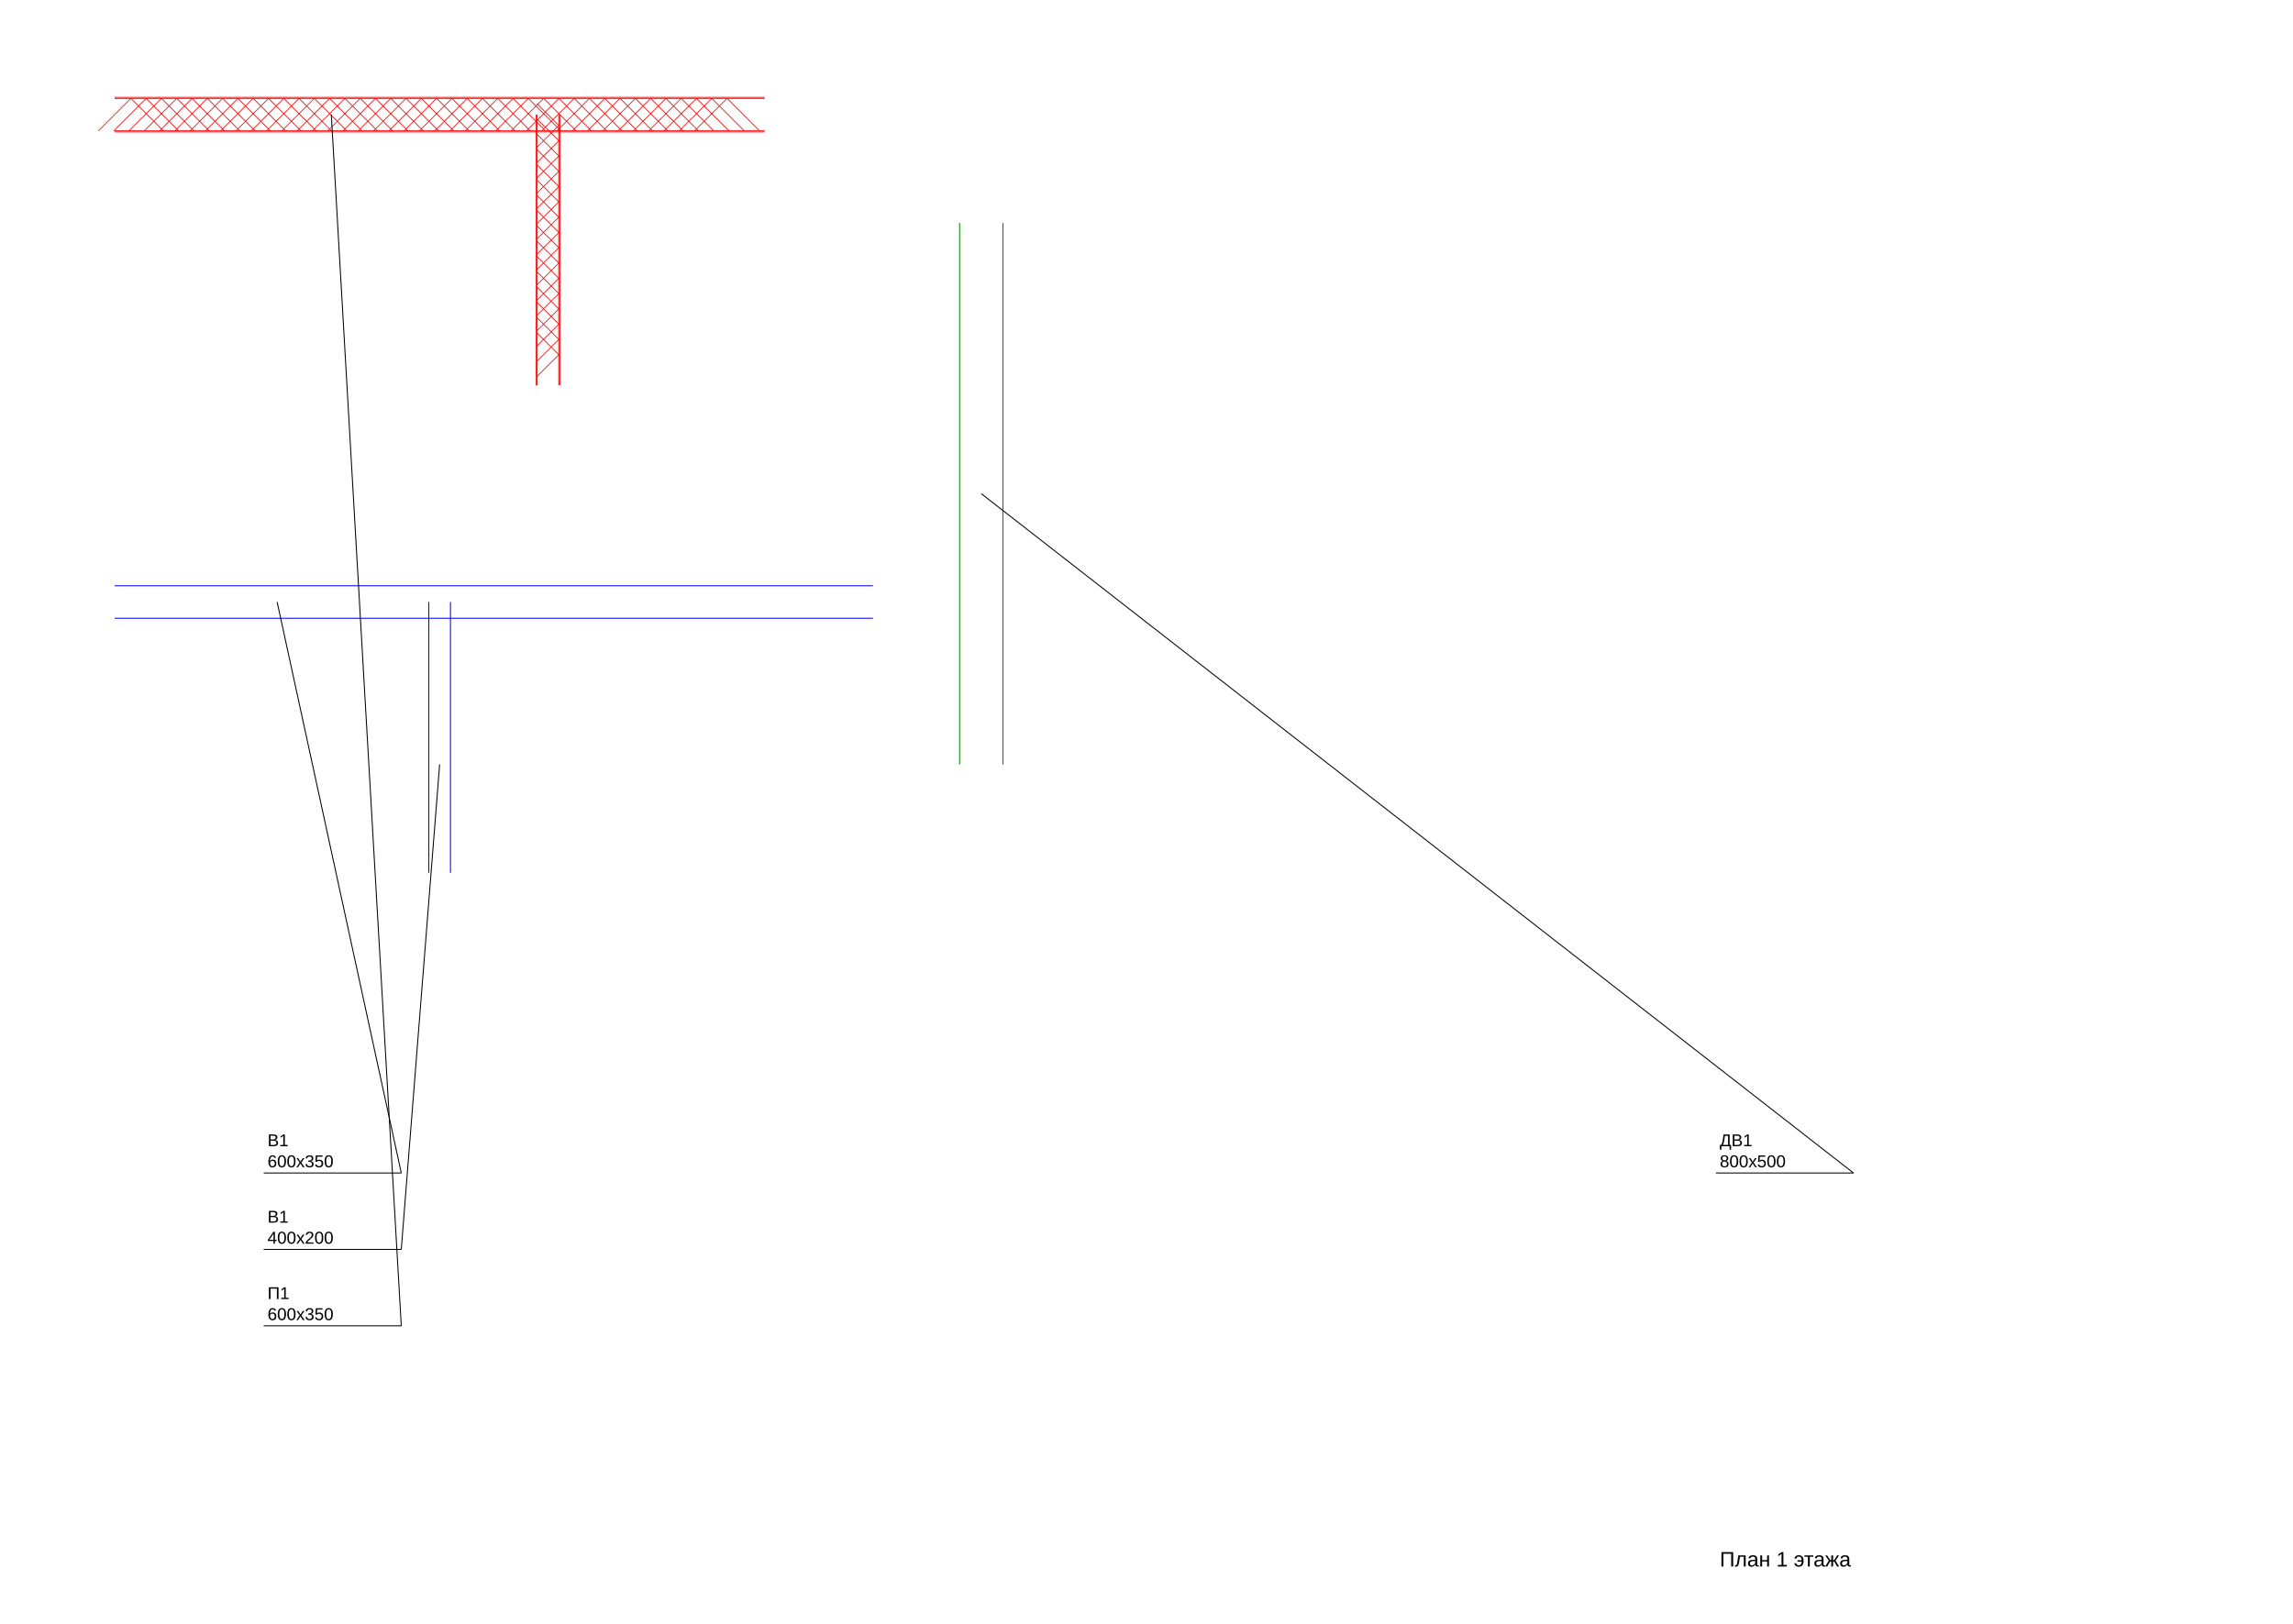
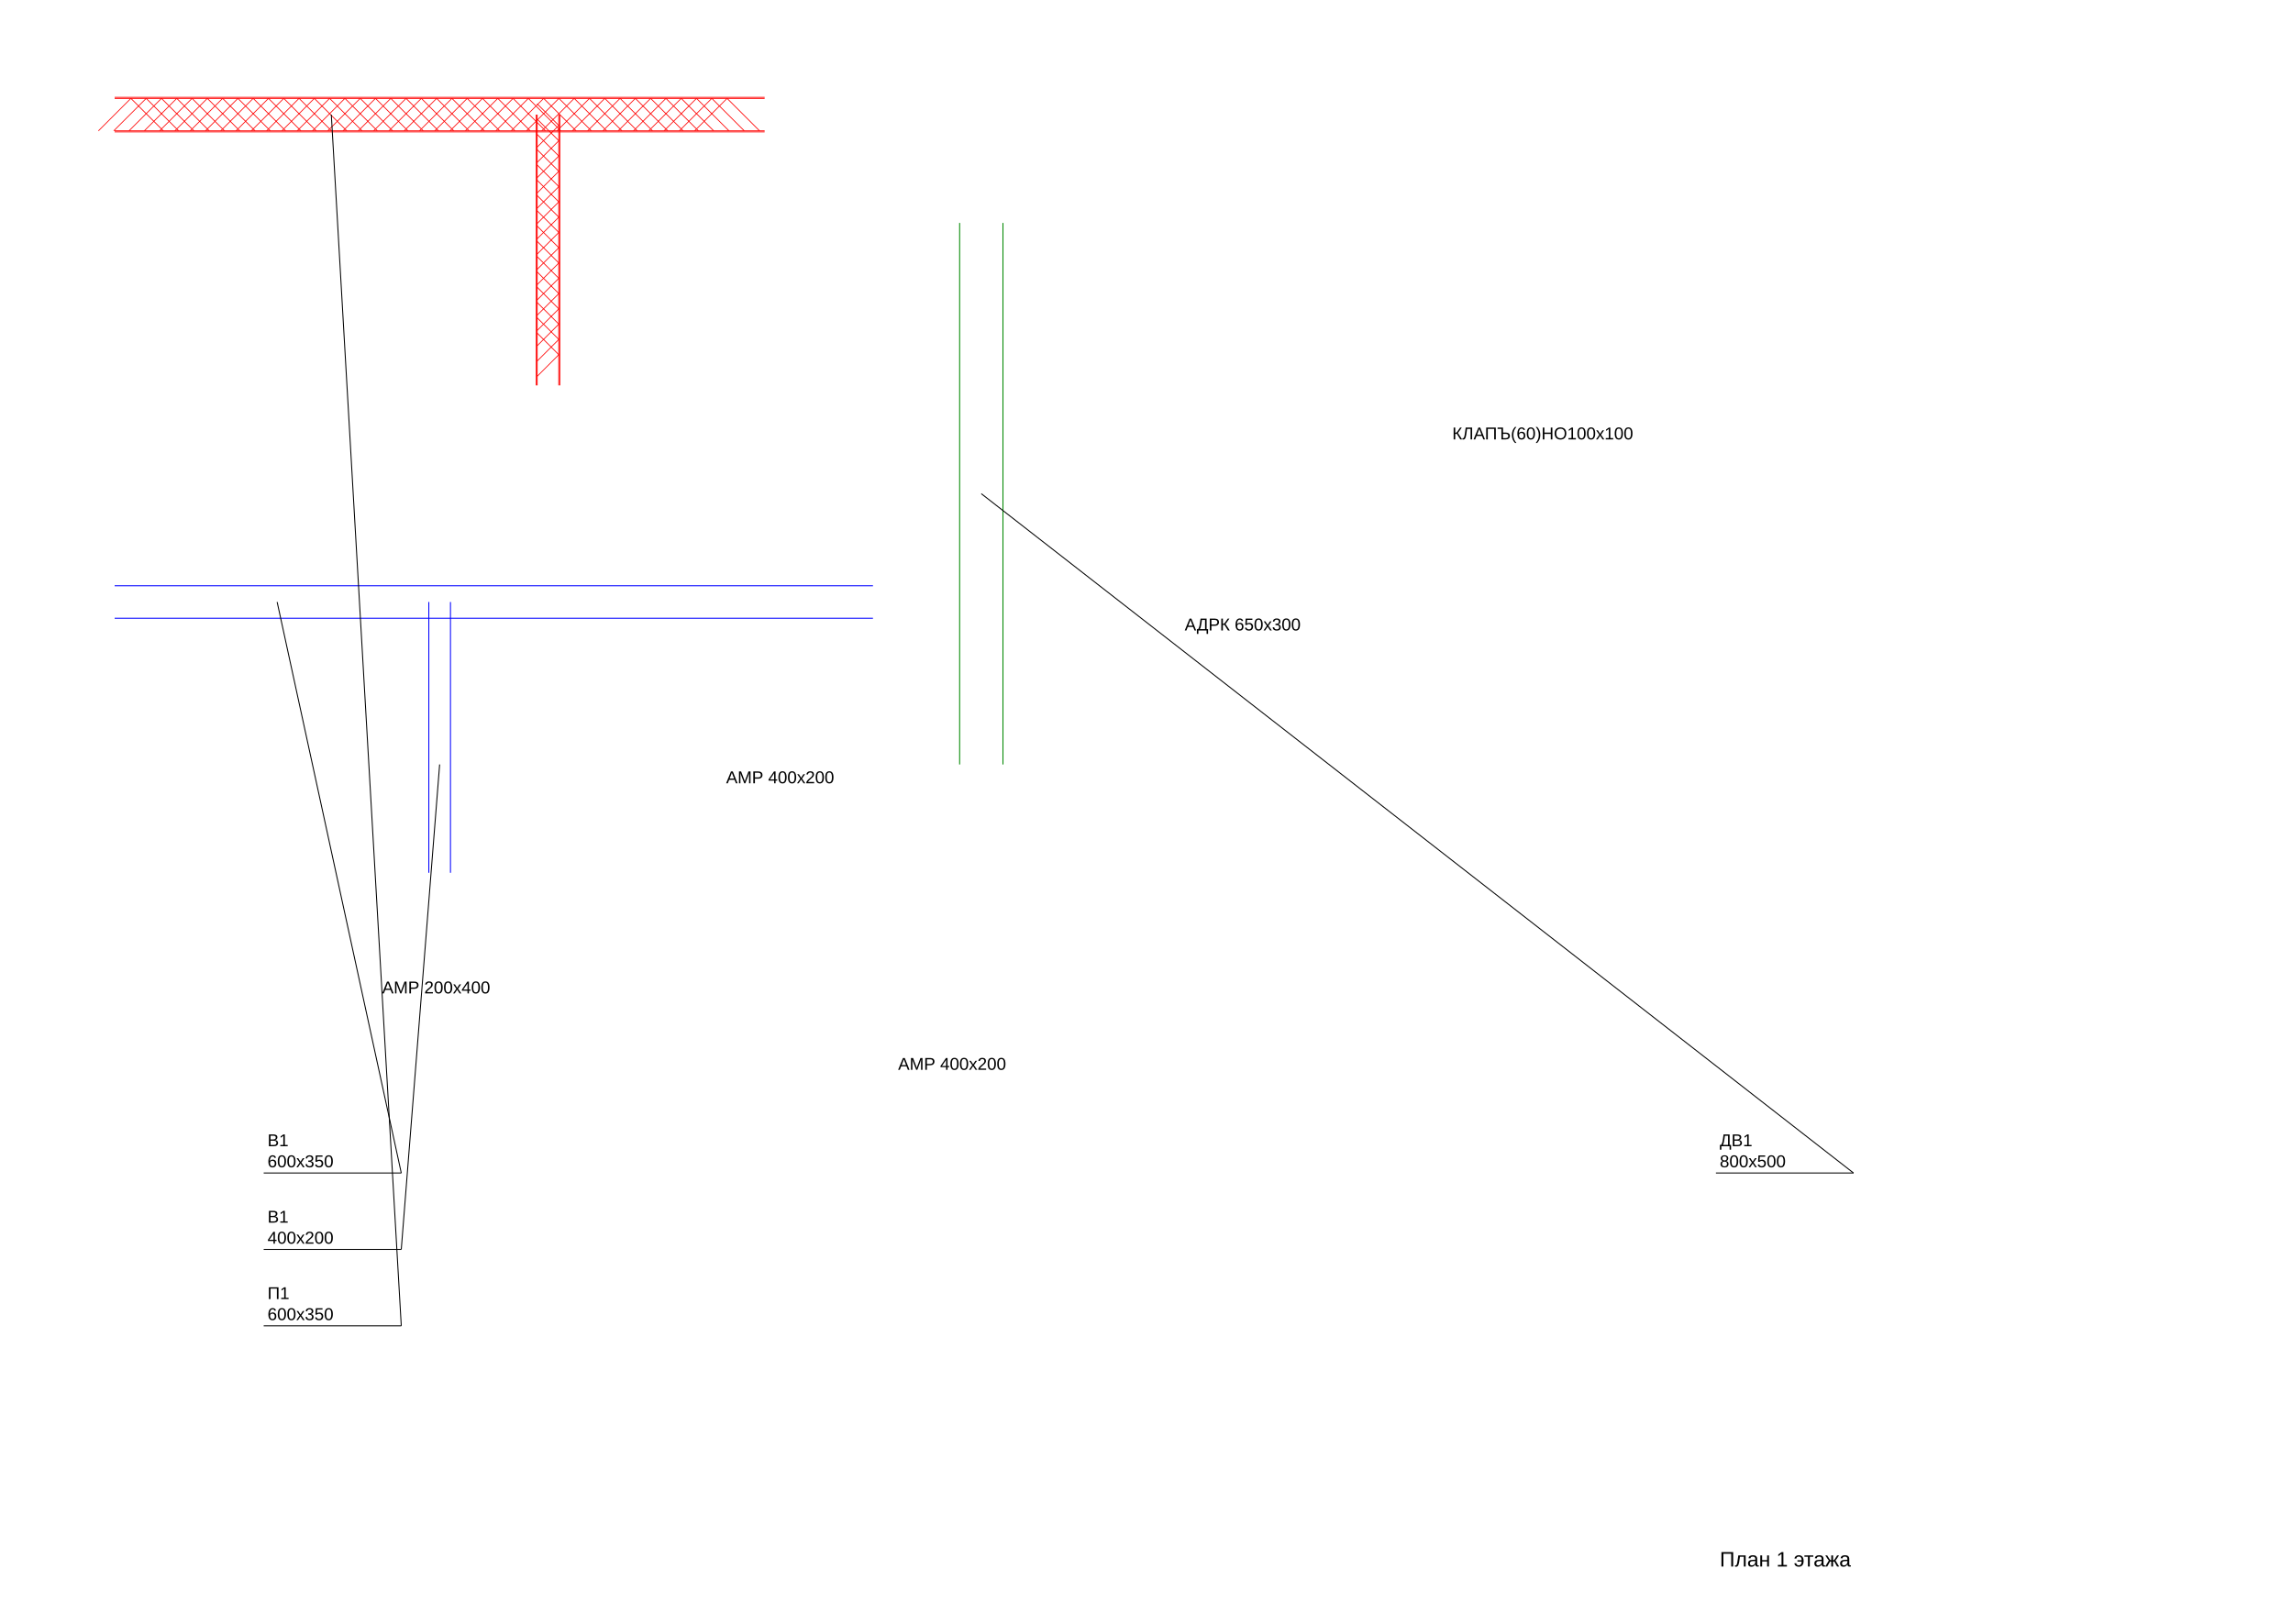
<svg xmlns="http://www.w3.org/2000/svg" version="1.1" width="1200" height="850" viewBox="0 0 1200 850">
  <path transform="matrix(1,0,0,-1,0,850)" stroke-width=".5" stroke-linecap="butt" stroke-miterlimit="10" stroke-linejoin="miter" fill="none" stroke="#ff0000" d="M60 781.496H400.157" />
  <path transform="matrix(1,0,0,-1,0,850)" stroke-width=".5" stroke-linecap="butt" stroke-miterlimit="10" stroke-linejoin="miter" fill="none" stroke="#ff0000" d="M60 798.504H400.157" />
  <path transform="matrix(1,0,0,-1,0,850)" stroke-width=".4" stroke-linecap="butt" stroke-miterlimit="10" stroke-linejoin="miter" fill="none" stroke="#ff0000" d="M60 780.929H400.157" />
  <path transform="matrix(1,0,0,-1,0,850)" stroke-width=".4" stroke-linecap="butt" stroke-miterlimit="10" stroke-linejoin="miter" fill="none" stroke="#ff0000" d="M60 799.071H400.157" />
  <path transform="matrix(1,0,0,-1,0,850)" stroke-width=".4" stroke-linecap="butt" stroke-miterlimit="10" stroke-linejoin="miter" fill="none" stroke="#ff0000" d="M68.504 798.504 85.512 781.496" />
  <path transform="matrix(1,0,0,-1,0,850)" stroke-width=".4" stroke-linecap="butt" stroke-miterlimit="10" stroke-linejoin="miter" fill="none" stroke="#ff0000" d="M68.504 798.504 51.496 781.496" />
  <path transform="matrix(1,0,0,-1,0,850)" stroke-width=".4" stroke-linecap="butt" stroke-miterlimit="10" stroke-linejoin="miter" fill="none" stroke="#ff0000" d="M76.504 798.504 93.512 781.496" />
  <path transform="matrix(1,0,0,-1,0,850)" stroke-width=".4" stroke-linecap="butt" stroke-miterlimit="10" stroke-linejoin="miter" fill="none" stroke="#ff0000" d="M76.504 798.504 59.496 781.496" />
  <path transform="matrix(1,0,0,-1,0,850)" stroke-width=".4" stroke-linecap="butt" stroke-miterlimit="10" stroke-linejoin="miter" fill="none" stroke="#ff0000" d="M84.504 798.504 101.512 781.496" />
  <path transform="matrix(1,0,0,-1,0,850)" stroke-width=".4" stroke-linecap="butt" stroke-miterlimit="10" stroke-linejoin="miter" fill="none" stroke="#ff0000" d="M84.504 798.504 67.496 781.496" />
  <path transform="matrix(1,0,0,-1,0,850)" stroke-width=".4" stroke-linecap="butt" stroke-miterlimit="10" stroke-linejoin="miter" fill="none" stroke="#ff0000" d="M92.504 798.504 109.512 781.496" />
  <path transform="matrix(1,0,0,-1,0,850)" stroke-width=".4" stroke-linecap="butt" stroke-miterlimit="10" stroke-linejoin="miter" fill="none" stroke="#ff0000" d="M92.504 798.504 75.496 781.496" />
  <path transform="matrix(1,0,0,-1,0,850)" stroke-width=".4" stroke-linecap="butt" stroke-miterlimit="10" stroke-linejoin="miter" fill="none" stroke="#ff0000" d="M100.504 798.504 117.512 781.496" />
  <path transform="matrix(1,0,0,-1,0,850)" stroke-width=".4" stroke-linecap="butt" stroke-miterlimit="10" stroke-linejoin="miter" fill="none" stroke="#ff0000" d="M100.504 798.504 83.496 781.496" />
  <path transform="matrix(1,0,0,-1,0,850)" stroke-width=".4" stroke-linecap="butt" stroke-miterlimit="10" stroke-linejoin="miter" fill="none" stroke="#ff0000" d="M108.504 798.504 125.512 781.496" />
  <path transform="matrix(1,0,0,-1,0,850)" stroke-width=".4" stroke-linecap="butt" stroke-miterlimit="10" stroke-linejoin="miter" fill="none" stroke="#ff0000" d="M108.504 798.504 91.496 781.496" />
  <path transform="matrix(1,0,0,-1,0,850)" stroke-width=".4" stroke-linecap="butt" stroke-miterlimit="10" stroke-linejoin="miter" fill="none" stroke="#ff0000" d="M116.504 798.504 133.512 781.496" />
  <path transform="matrix(1,0,0,-1,0,850)" stroke-width=".4" stroke-linecap="butt" stroke-miterlimit="10" stroke-linejoin="miter" fill="none" stroke="#ff0000" d="M116.504 798.504 99.496 781.496" />
  <path transform="matrix(1,0,0,-1,0,850)" stroke-width=".4" stroke-linecap="butt" stroke-miterlimit="10" stroke-linejoin="miter" fill="none" stroke="#ff0000" d="M124.504 798.504 141.512 781.496" />
  <path transform="matrix(1,0,0,-1,0,850)" stroke-width=".4" stroke-linecap="butt" stroke-miterlimit="10" stroke-linejoin="miter" fill="none" stroke="#ff0000" d="M124.504 798.504 107.496 781.496" />
  <path transform="matrix(1,0,0,-1,0,850)" stroke-width=".4" stroke-linecap="butt" stroke-miterlimit="10" stroke-linejoin="miter" fill="none" stroke="#ff0000" d="M132.504 798.504 149.512 781.496" />
  <path transform="matrix(1,0,0,-1,0,850)" stroke-width=".4" stroke-linecap="butt" stroke-miterlimit="10" stroke-linejoin="miter" fill="none" stroke="#ff0000" d="M132.504 798.504 115.496 781.496" />
  <path transform="matrix(1,0,0,-1,0,850)" stroke-width=".4" stroke-linecap="butt" stroke-miterlimit="10" stroke-linejoin="miter" fill="none" stroke="#ff0000" d="M140.504 798.504 157.512 781.496" />
  <path transform="matrix(1,0,0,-1,0,850)" stroke-width=".4" stroke-linecap="butt" stroke-miterlimit="10" stroke-linejoin="miter" fill="none" stroke="#ff0000" d="M140.504 798.504 123.496 781.496" />
  <path transform="matrix(1,0,0,-1,0,850)" stroke-width=".4" stroke-linecap="butt" stroke-miterlimit="10" stroke-linejoin="miter" fill="none" stroke="#ff0000" d="M148.504 798.504 165.512 781.496" />
  <path transform="matrix(1,0,0,-1,0,850)" stroke-width=".4" stroke-linecap="butt" stroke-miterlimit="10" stroke-linejoin="miter" fill="none" stroke="#ff0000" d="M148.504 798.504 131.496 781.496" />
  <path transform="matrix(1,0,0,-1,0,850)" stroke-width=".4" stroke-linecap="butt" stroke-miterlimit="10" stroke-linejoin="miter" fill="none" stroke="#ff0000" d="M156.504 798.504 173.512 781.496" />
  <path transform="matrix(1,0,0,-1,0,850)" stroke-width=".4" stroke-linecap="butt" stroke-miterlimit="10" stroke-linejoin="miter" fill="none" stroke="#ff0000" d="M156.504 798.504 139.496 781.496" />
  <path transform="matrix(1,0,0,-1,0,850)" stroke-width=".4" stroke-linecap="butt" stroke-miterlimit="10" stroke-linejoin="miter" fill="none" stroke="#ff0000" d="M164.504 798.504 181.512 781.496" />
  <path transform="matrix(1,0,0,-1,0,850)" stroke-width=".4" stroke-linecap="butt" stroke-miterlimit="10" stroke-linejoin="miter" fill="none" stroke="#ff0000" d="M164.504 798.504 147.496 781.496" />
  <path transform="matrix(1,0,0,-1,0,850)" stroke-width=".4" stroke-linecap="butt" stroke-miterlimit="10" stroke-linejoin="miter" fill="none" stroke="#ff0000" d="M172.504 798.504 189.512 781.496" />
  <path transform="matrix(1,0,0,-1,0,850)" stroke-width=".4" stroke-linecap="butt" stroke-miterlimit="10" stroke-linejoin="miter" fill="none" stroke="#ff0000" d="M172.504 798.504 155.496 781.496" />
  <path transform="matrix(1,0,0,-1,0,850)" stroke-width=".4" stroke-linecap="butt" stroke-miterlimit="10" stroke-linejoin="miter" fill="none" stroke="#ff0000" d="M180.504 798.504 197.512 781.496" />
  <path transform="matrix(1,0,0,-1,0,850)" stroke-width=".4" stroke-linecap="butt" stroke-miterlimit="10" stroke-linejoin="miter" fill="none" stroke="#ff0000" d="M180.504 798.504 163.496 781.496" />
  <path transform="matrix(1,0,0,-1,0,850)" stroke-width=".4" stroke-linecap="butt" stroke-miterlimit="10" stroke-linejoin="miter" fill="none" stroke="#ff0000" d="M188.504 798.504 205.512 781.496" />
  <path transform="matrix(1,0,0,-1,0,850)" stroke-width=".4" stroke-linecap="butt" stroke-miterlimit="10" stroke-linejoin="miter" fill="none" stroke="#ff0000" d="M188.504 798.504 171.496 781.496" />
  <path transform="matrix(1,0,0,-1,0,850)" stroke-width=".4" stroke-linecap="butt" stroke-miterlimit="10" stroke-linejoin="miter" fill="none" stroke="#ff0000" d="M196.504 798.504 213.512 781.496" />
  <path transform="matrix(1,0,0,-1,0,850)" stroke-width=".4" stroke-linecap="butt" stroke-miterlimit="10" stroke-linejoin="miter" fill="none" stroke="#ff0000" d="M196.504 798.504 179.496 781.496" />
  <path transform="matrix(1,0,0,-1,0,850)" stroke-width=".4" stroke-linecap="butt" stroke-miterlimit="10" stroke-linejoin="miter" fill="none" stroke="#ff0000" d="M204.504 798.504 221.512 781.496" />
  <path transform="matrix(1,0,0,-1,0,850)" stroke-width=".4" stroke-linecap="butt" stroke-miterlimit="10" stroke-linejoin="miter" fill="none" stroke="#ff0000" d="M204.504 798.504 187.496 781.496" />
  <path transform="matrix(1,0,0,-1,0,850)" stroke-width=".4" stroke-linecap="butt" stroke-miterlimit="10" stroke-linejoin="miter" fill="none" stroke="#ff0000" d="M212.504 798.504 229.512 781.496" />
  <path transform="matrix(1,0,0,-1,0,850)" stroke-width=".4" stroke-linecap="butt" stroke-miterlimit="10" stroke-linejoin="miter" fill="none" stroke="#ff0000" d="M212.504 798.504 195.496 781.496" />
  <path transform="matrix(1,0,0,-1,0,850)" stroke-width=".4" stroke-linecap="butt" stroke-miterlimit="10" stroke-linejoin="miter" fill="none" stroke="#ff0000" d="M220.504 798.504 237.512 781.496" />
  <path transform="matrix(1,0,0,-1,0,850)" stroke-width=".4" stroke-linecap="butt" stroke-miterlimit="10" stroke-linejoin="miter" fill="none" stroke="#ff0000" d="M220.504 798.504 203.496 781.496" />
  <path transform="matrix(1,0,0,-1,0,850)" stroke-width=".4" stroke-linecap="butt" stroke-miterlimit="10" stroke-linejoin="miter" fill="none" stroke="#ff0000" d="M228.504 798.504 245.512 781.496" />
  <path transform="matrix(1,0,0,-1,0,850)" stroke-width=".4" stroke-linecap="butt" stroke-miterlimit="10" stroke-linejoin="miter" fill="none" stroke="#ff0000" d="M228.504 798.504 211.496 781.496" />
  <path transform="matrix(1,0,0,-1,0,850)" stroke-width=".4" stroke-linecap="butt" stroke-miterlimit="10" stroke-linejoin="miter" fill="none" stroke="#ff0000" d="M236.504 798.504 253.512 781.496" />
  <path transform="matrix(1,0,0,-1,0,850)" stroke-width=".4" stroke-linecap="butt" stroke-miterlimit="10" stroke-linejoin="miter" fill="none" stroke="#ff0000" d="M236.504 798.504 219.496 781.496" />
  <path transform="matrix(1,0,0,-1,0,850)" stroke-width=".4" stroke-linecap="butt" stroke-miterlimit="10" stroke-linejoin="miter" fill="none" stroke="#ff0000" d="M244.504 798.504 261.512 781.496" />
  <path transform="matrix(1,0,0,-1,0,850)" stroke-width=".4" stroke-linecap="butt" stroke-miterlimit="10" stroke-linejoin="miter" fill="none" stroke="#ff0000" d="M244.504 798.504 227.496 781.496" />
  <path transform="matrix(1,0,0,-1,0,850)" stroke-width=".4" stroke-linecap="butt" stroke-miterlimit="10" stroke-linejoin="miter" fill="none" stroke="#ff0000" d="M252.504 798.504 269.512 781.496" />
  <path transform="matrix(1,0,0,-1,0,850)" stroke-width=".4" stroke-linecap="butt" stroke-miterlimit="10" stroke-linejoin="miter" fill="none" stroke="#ff0000" d="M252.504 798.504 235.496 781.496" />
  <path transform="matrix(1,0,0,-1,0,850)" stroke-width=".4" stroke-linecap="butt" stroke-miterlimit="10" stroke-linejoin="miter" fill="none" stroke="#ff0000" d="M260.504 798.504 277.512 781.496" />
  <path transform="matrix(1,0,0,-1,0,850)" stroke-width=".4" stroke-linecap="butt" stroke-miterlimit="10" stroke-linejoin="miter" fill="none" stroke="#ff0000" d="M260.504 798.504 243.496 781.496" />
  <path transform="matrix(1,0,0,-1,0,850)" stroke-width=".4" stroke-linecap="butt" stroke-miterlimit="10" stroke-linejoin="miter" fill="none" stroke="#ff0000" d="M268.504 798.504 285.512 781.496" />
  <path transform="matrix(1,0,0,-1,0,850)" stroke-width=".4" stroke-linecap="butt" stroke-miterlimit="10" stroke-linejoin="miter" fill="none" stroke="#ff0000" d="M268.504 798.504 251.496 781.496" />
  <path transform="matrix(1,0,0,-1,0,850)" stroke-width=".4" stroke-linecap="butt" stroke-miterlimit="10" stroke-linejoin="miter" fill="none" stroke="#ff0000" d="M276.504 798.504 293.512 781.496" />
  <path transform="matrix(1,0,0,-1,0,850)" stroke-width=".4" stroke-linecap="butt" stroke-miterlimit="10" stroke-linejoin="miter" fill="none" stroke="#ff0000" d="M276.504 798.504 259.496 781.496" />
  <path transform="matrix(1,0,0,-1,0,850)" stroke-width=".4" stroke-linecap="butt" stroke-miterlimit="10" stroke-linejoin="miter" fill="none" stroke="#ff0000" d="M284.504 798.504 301.512 781.496" />
  <path transform="matrix(1,0,0,-1,0,850)" stroke-width=".4" stroke-linecap="butt" stroke-miterlimit="10" stroke-linejoin="miter" fill="none" stroke="#ff0000" d="M284.504 798.504 267.496 781.496" />
  <path transform="matrix(1,0,0,-1,0,850)" stroke-width=".4" stroke-linecap="butt" stroke-miterlimit="10" stroke-linejoin="miter" fill="none" stroke="#ff0000" d="M292.504 798.504 309.512 781.496" />
  <path transform="matrix(1,0,0,-1,0,850)" stroke-width=".4" stroke-linecap="butt" stroke-miterlimit="10" stroke-linejoin="miter" fill="none" stroke="#ff0000" d="M292.504 798.504 275.496 781.496" />
  <path transform="matrix(1,0,0,-1,0,850)" stroke-width=".4" stroke-linecap="butt" stroke-miterlimit="10" stroke-linejoin="miter" fill="none" stroke="#ff0000" d="M300.504 798.504 317.512 781.496" />
  <path transform="matrix(1,0,0,-1,0,850)" stroke-width=".4" stroke-linecap="butt" stroke-miterlimit="10" stroke-linejoin="miter" fill="none" stroke="#ff0000" d="M300.504 798.504 283.496 781.496" />
  <path transform="matrix(1,0,0,-1,0,850)" stroke-width=".4" stroke-linecap="butt" stroke-miterlimit="10" stroke-linejoin="miter" fill="none" stroke="#ff0000" d="M308.504 798.504 325.512 781.496" />
  <path transform="matrix(1,0,0,-1,0,850)" stroke-width=".4" stroke-linecap="butt" stroke-miterlimit="10" stroke-linejoin="miter" fill="none" stroke="#ff0000" d="M308.504 798.504 291.496 781.496" />
  <path transform="matrix(1,0,0,-1,0,850)" stroke-width=".4" stroke-linecap="butt" stroke-miterlimit="10" stroke-linejoin="miter" fill="none" stroke="#ff0000" d="M316.504 798.504 333.512 781.496" />
  <path transform="matrix(1,0,0,-1,0,850)" stroke-width=".4" stroke-linecap="butt" stroke-miterlimit="10" stroke-linejoin="miter" fill="none" stroke="#ff0000" d="M316.504 798.504 299.496 781.496" />
  <path transform="matrix(1,0,0,-1,0,850)" stroke-width=".4" stroke-linecap="butt" stroke-miterlimit="10" stroke-linejoin="miter" fill="none" stroke="#ff0000" d="M324.504 798.504 341.512 781.496" />
  <path transform="matrix(1,0,0,-1,0,850)" stroke-width=".4" stroke-linecap="butt" stroke-miterlimit="10" stroke-linejoin="miter" fill="none" stroke="#ff0000" d="M324.504 798.504 307.496 781.496" />
  <path transform="matrix(1,0,0,-1,0,850)" stroke-width=".4" stroke-linecap="butt" stroke-miterlimit="10" stroke-linejoin="miter" fill="none" stroke="#ff0000" d="M332.504 798.504 349.512 781.496" />
  <path transform="matrix(1,0,0,-1,0,850)" stroke-width=".4" stroke-linecap="butt" stroke-miterlimit="10" stroke-linejoin="miter" fill="none" stroke="#ff0000" d="M332.504 798.504 315.496 781.496" />
  <path transform="matrix(1,0,0,-1,0,850)" stroke-width=".4" stroke-linecap="butt" stroke-miterlimit="10" stroke-linejoin="miter" fill="none" stroke="#ff0000" d="M340.504 798.504 357.512 781.496" />
  <path transform="matrix(1,0,0,-1,0,850)" stroke-width=".4" stroke-linecap="butt" stroke-miterlimit="10" stroke-linejoin="miter" fill="none" stroke="#ff0000" d="M340.504 798.504 323.496 781.496" />
  <path transform="matrix(1,0,0,-1,0,850)" stroke-width=".4" stroke-linecap="butt" stroke-miterlimit="10" stroke-linejoin="miter" fill="none" stroke="#ff0000" d="M348.504 798.504 365.512 781.496" />
  <path transform="matrix(1,0,0,-1,0,850)" stroke-width=".4" stroke-linecap="butt" stroke-miterlimit="10" stroke-linejoin="miter" fill="none" stroke="#ff0000" d="M348.504 798.504 331.496 781.496" />
  <path transform="matrix(1,0,0,-1,0,850)" stroke-width=".4" stroke-linecap="butt" stroke-miterlimit="10" stroke-linejoin="miter" fill="none" stroke="#ff0000" d="M356.504 798.504 373.512 781.496" />
  <path transform="matrix(1,0,0,-1,0,850)" stroke-width=".4" stroke-linecap="butt" stroke-miterlimit="10" stroke-linejoin="miter" fill="none" stroke="#ff0000" d="M356.504 798.504 339.496 781.496" />
  <path transform="matrix(1,0,0,-1,0,850)" stroke-width=".4" stroke-linecap="butt" stroke-miterlimit="10" stroke-linejoin="miter" fill="none" stroke="#ff0000" d="M364.504 798.504 381.512 781.496" />
  <path transform="matrix(1,0,0,-1,0,850)" stroke-width=".4" stroke-linecap="butt" stroke-miterlimit="10" stroke-linejoin="miter" fill="none" stroke="#ff0000" d="M364.504 798.504 347.496 781.496" />
  <path transform="matrix(1,0,0,-1,0,850)" stroke-width=".4" stroke-linecap="butt" stroke-miterlimit="10" stroke-linejoin="miter" fill="none" stroke="#ff0000" d="M372.504 798.504 389.512 781.496" />
  <path transform="matrix(1,0,0,-1,0,850)" stroke-width=".4" stroke-linecap="butt" stroke-miterlimit="10" stroke-linejoin="miter" fill="none" stroke="#ff0000" d="M372.504 798.504 355.496 781.496" />
  <path transform="matrix(1,0,0,-1,0,850)" stroke-width=".4" stroke-linecap="butt" stroke-miterlimit="10" stroke-linejoin="miter" fill="none" stroke="#ff0000" d="M380.504 798.504 397.512 781.496" />
  <path transform="matrix(1,0,0,-1,0,850)" stroke-width=".4" stroke-linecap="butt" stroke-miterlimit="10" stroke-linejoin="miter" fill="none" stroke="#ff0000" d="M380.504 798.504 363.496 781.496" />
  <path transform="matrix(1,0,0,-1,0,850)" stroke-width=".5" stroke-linecap="butt" stroke-miterlimit="10" stroke-linejoin="miter" fill="none" stroke="#ff0000" d="M281.102 790V648.268" />
  <path transform="matrix(1,0,0,-1,0,850)" stroke-width=".5" stroke-linecap="butt" stroke-miterlimit="10" stroke-linejoin="miter" fill="none" stroke="#ff0000" d="M292.441 790V648.268" />
  <path transform="matrix(1,0,0,-1,0,850)" stroke-width=".4" stroke-linecap="butt" stroke-miterlimit="10" stroke-linejoin="miter" fill="none" stroke="#ff0000" d="M280.535 790V648.268" />
  <path transform="matrix(1,0,0,-1,0,850)" stroke-width=".4" stroke-linecap="butt" stroke-miterlimit="10" stroke-linejoin="miter" fill="none" stroke="#ff0000" d="M293.008 790V648.268" />
  <path transform="matrix(1,0,0,-1,0,850)" stroke-width=".4" stroke-linecap="butt" stroke-miterlimit="10" stroke-linejoin="miter" fill="none" stroke="#ff0000" d="M292.441 784.331 281.102 772.992" />
  <path transform="matrix(1,0,0,-1,0,850)" stroke-width=".4" stroke-linecap="butt" stroke-miterlimit="10" stroke-linejoin="miter" fill="none" stroke="#ff0000" d="M292.441 784.331 281.102 795.669" />
  <path transform="matrix(1,0,0,-1,0,850)" stroke-width=".4" stroke-linecap="butt" stroke-miterlimit="10" stroke-linejoin="miter" fill="none" stroke="#ff0000" d="M292.441 776.331 281.102 764.992" />
  <path transform="matrix(1,0,0,-1,0,850)" stroke-width=".4" stroke-linecap="butt" stroke-miterlimit="10" stroke-linejoin="miter" fill="none" stroke="#ff0000" d="M292.441 776.331 281.102 787.669" />
  <path transform="matrix(1,0,0,-1,0,850)" stroke-width=".4" stroke-linecap="butt" stroke-miterlimit="10" stroke-linejoin="miter" fill="none" stroke="#ff0000" d="M292.441 768.331 281.102 756.992" />
  <path transform="matrix(1,0,0,-1,0,850)" stroke-width=".4" stroke-linecap="butt" stroke-miterlimit="10" stroke-linejoin="miter" fill="none" stroke="#ff0000" d="M292.441 768.331 281.102 779.669" />
  <path transform="matrix(1,0,0,-1,0,850)" stroke-width=".4" stroke-linecap="butt" stroke-miterlimit="10" stroke-linejoin="miter" fill="none" stroke="#ff0000" d="M292.441 760.331 281.102 748.992" />
  <path transform="matrix(1,0,0,-1,0,850)" stroke-width=".4" stroke-linecap="butt" stroke-miterlimit="10" stroke-linejoin="miter" fill="none" stroke="#ff0000" d="M292.441 760.331 281.102 771.669" />
  <path transform="matrix(1,0,0,-1,0,850)" stroke-width=".4" stroke-linecap="butt" stroke-miterlimit="10" stroke-linejoin="miter" fill="none" stroke="#ff0000" d="M292.441 752.331 281.102 740.992" />
  <path transform="matrix(1,0,0,-1,0,850)" stroke-width=".4" stroke-linecap="butt" stroke-miterlimit="10" stroke-linejoin="miter" fill="none" stroke="#ff0000" d="M292.441 752.331 281.102 763.669" />
  <path transform="matrix(1,0,0,-1,0,850)" stroke-width=".4" stroke-linecap="butt" stroke-miterlimit="10" stroke-linejoin="miter" fill="none" stroke="#ff0000" d="M292.441 744.331 281.102 732.992" />
  <path transform="matrix(1,0,0,-1,0,850)" stroke-width=".4" stroke-linecap="butt" stroke-miterlimit="10" stroke-linejoin="miter" fill="none" stroke="#ff0000" d="M292.441 744.331 281.102 755.669" />
  <path transform="matrix(1,0,0,-1,0,850)" stroke-width=".4" stroke-linecap="butt" stroke-miterlimit="10" stroke-linejoin="miter" fill="none" stroke="#ff0000" d="M292.441 736.331 281.102 724.992" />
  <path transform="matrix(1,0,0,-1,0,850)" stroke-width=".4" stroke-linecap="butt" stroke-miterlimit="10" stroke-linejoin="miter" fill="none" stroke="#ff0000" d="M292.441 736.331 281.102 747.669" />
  <path transform="matrix(1,0,0,-1,0,850)" stroke-width=".4" stroke-linecap="butt" stroke-miterlimit="10" stroke-linejoin="miter" fill="none" stroke="#ff0000" d="M292.441 728.331 281.102 716.992" />
  <path transform="matrix(1,0,0,-1,0,850)" stroke-width=".4" stroke-linecap="butt" stroke-miterlimit="10" stroke-linejoin="miter" fill="none" stroke="#ff0000" d="M292.441 728.331 281.102 739.669" />
  <path transform="matrix(1,0,0,-1,0,850)" stroke-width=".4" stroke-linecap="butt" stroke-miterlimit="10" stroke-linejoin="miter" fill="none" stroke="#ff0000" d="M292.441 720.331 281.102 708.992" />
  <path transform="matrix(1,0,0,-1,0,850)" stroke-width=".4" stroke-linecap="butt" stroke-miterlimit="10" stroke-linejoin="miter" fill="none" stroke="#ff0000" d="M292.441 720.331 281.102 731.669" />
  <path transform="matrix(1,0,0,-1,0,850)" stroke-width=".4" stroke-linecap="butt" stroke-miterlimit="10" stroke-linejoin="miter" fill="none" stroke="#ff0000" d="M292.441 712.331 281.102 700.992" />
  <path transform="matrix(1,0,0,-1,0,850)" stroke-width=".4" stroke-linecap="butt" stroke-miterlimit="10" stroke-linejoin="miter" fill="none" stroke="#ff0000" d="M292.441 712.331 281.102 723.669" />
  <path transform="matrix(1,0,0,-1,0,850)" stroke-width=".4" stroke-linecap="butt" stroke-miterlimit="10" stroke-linejoin="miter" fill="none" stroke="#ff0000" d="M292.441 704.331 281.102 692.992" />
  <path transform="matrix(1,0,0,-1,0,850)" stroke-width=".4" stroke-linecap="butt" stroke-miterlimit="10" stroke-linejoin="miter" fill="none" stroke="#ff0000" d="M292.441 704.331 281.102 715.669" />
  <path transform="matrix(1,0,0,-1,0,850)" stroke-width=".4" stroke-linecap="butt" stroke-miterlimit="10" stroke-linejoin="miter" fill="none" stroke="#ff0000" d="M292.441 696.331 281.102 684.992" />
  <path transform="matrix(1,0,0,-1,0,850)" stroke-width=".4" stroke-linecap="butt" stroke-miterlimit="10" stroke-linejoin="miter" fill="none" stroke="#ff0000" d="M292.441 696.331 281.102 707.669" />
  <path transform="matrix(1,0,0,-1,0,850)" stroke-width=".4" stroke-linecap="butt" stroke-miterlimit="10" stroke-linejoin="miter" fill="none" stroke="#ff0000" d="M292.441 688.331 281.102 676.992" />
  <path transform="matrix(1,0,0,-1,0,850)" stroke-width=".4" stroke-linecap="butt" stroke-miterlimit="10" stroke-linejoin="miter" fill="none" stroke="#ff0000" d="M292.441 688.331 281.102 699.669" />
  <path transform="matrix(1,0,0,-1,0,850)" stroke-width=".4" stroke-linecap="butt" stroke-miterlimit="10" stroke-linejoin="miter" fill="none" stroke="#ff0000" d="M292.441 680.331 281.102 668.992" />
  <path transform="matrix(1,0,0,-1,0,850)" stroke-width=".4" stroke-linecap="butt" stroke-miterlimit="10" stroke-linejoin="miter" fill="none" stroke="#ff0000" d="M292.441 680.331 281.102 691.669" />
  <path transform="matrix(1,0,0,-1,0,850)" stroke-width=".4" stroke-linecap="butt" stroke-miterlimit="10" stroke-linejoin="miter" fill="none" stroke="#ff0000" d="M292.441 672.331 281.102 660.992" />
  <path transform="matrix(1,0,0,-1,0,850)" stroke-width=".4" stroke-linecap="butt" stroke-miterlimit="10" stroke-linejoin="miter" fill="none" stroke="#ff0000" d="M292.441 672.331 281.102 683.669" />
  <path transform="matrix(1,0,0,-1,0,850)" stroke-width=".4" stroke-linecap="butt" stroke-miterlimit="10" stroke-linejoin="miter" fill="none" stroke="#ff0000" d="M292.441 664.331 281.102 652.992" />
  <path transform="matrix(1,0,0,-1,0,850)" stroke-width=".4" stroke-linecap="butt" stroke-miterlimit="10" stroke-linejoin="miter" fill="none" stroke="#ff0000" d="M292.441 664.331 281.102 675.669" />
  <path transform="matrix(1,0,0,-1,0,850)" stroke-width=".5" stroke-linecap="butt" stroke-miterlimit="10" stroke-linejoin="miter" fill="none" stroke="#0000ff" d="M60 526.378H456.85" />
  <path transform="matrix(1,0,0,-1,0,850)" stroke-width=".5" stroke-linecap="butt" stroke-miterlimit="10" stroke-linejoin="miter" fill="none" stroke="#0000ff" d="M60 543.386H456.85" />
  <path transform="matrix(1,0,0,-1,0,850)" stroke-width=".5" stroke-linecap="butt" stroke-miterlimit="10" stroke-linejoin="miter" fill="none" stroke="#0000ff" d="M224.409 534.882V393.15" />
  <path transform="matrix(1,0,0,-1,0,850)" stroke-width=".5" stroke-linecap="butt" stroke-miterlimit="10" stroke-linejoin="miter" fill="none" stroke="#0000ff" d="M235.748 534.882V393.15" />
  <path transform="matrix(1,0,0,-1,0,850)" stroke-width=".5" stroke-linecap="butt" stroke-miterlimit="10" stroke-linejoin="miter" fill="none" stroke="#008700" d="M502.205 733.307V449.843" />
  <path transform="matrix(1,0,0,-1,0,850)" stroke-width=".5" stroke-linecap="butt" stroke-miterlimit="10" stroke-linejoin="miter" fill="none" stroke="#008700" d="M524.882 733.307V449.843" />
  <text xml:space="preserve" transform="matrix(1 0 -0 1 0 850)" font-size="9" font-family="Arial">
    <tspan y="-250" x="140 145.994">В1</tspan>
  </text>
  <text xml:space="preserve" transform="matrix(1 0 -0 1 0 850)" font-size="9" font-family="Arial">
    <tspan y="-239" x="140 145.004 150.008 155.012 159.512 164.516 169.52">600x350</tspan>
  </text>
  <path transform="matrix(1,0,0,-1,0,850)" stroke-width=".5" stroke-linecap="butt" stroke-miterlimit="10" stroke-linejoin="miter" fill="none" stroke="#000000" d="M138 236H210" />
  <path transform="matrix(1,0,0,-1,0,850)" stroke-width=".5" stroke-linecap="butt" stroke-miterlimit="10" stroke-linejoin="miter" fill="none" stroke="#000000" d="M210 236 145.039 534.882" />
  <text xml:space="preserve" transform="matrix(1 0 -0 1 0 850)" font-size="9" font-family="Arial">
    <tspan y="-210" x="140 145.994">В1</tspan>
  </text>
  <text xml:space="preserve" transform="matrix(1 0 -0 1 0 850)" font-size="9" font-family="Arial">
    <tspan y="-199" x="140 145.004 150.008 155.012 159.512 164.516 169.52">400x200</tspan>
  </text>
  <path transform="matrix(1,0,0,-1,0,850)" stroke-width=".5" stroke-linecap="butt" stroke-miterlimit="10" stroke-linejoin="miter" fill="none" stroke="#000000" d="M138 196H210" />
  <path transform="matrix(1,0,0,-1,0,850)" stroke-width=".5" stroke-linecap="butt" stroke-miterlimit="10" stroke-linejoin="miter" fill="none" stroke="#000000" d="M210 196 230.079 449.843" />
  <text xml:space="preserve" transform="matrix(1 0 -0 1 0 850)" font-size="9" font-family="Arial">
    <tspan y="-170" x="140 146.462">П1</tspan>
  </text>
  <text xml:space="preserve" transform="matrix(1 0 -0 1 0 850)" font-size="9" font-family="Arial">
    <tspan y="-159" x="140 145.004 150.008 155.012 159.512 164.516 169.52">600x350</tspan>
  </text>
  <path transform="matrix(1,0,0,-1,0,850)" stroke-width=".5" stroke-linecap="butt" stroke-miterlimit="10" stroke-linejoin="miter" fill="none" stroke="#000000" d="M138 156H210" />
  <path transform="matrix(1,0,0,-1,0,850)" stroke-width=".5" stroke-linecap="butt" stroke-miterlimit="10" stroke-linejoin="miter" fill="none" stroke="#000000" d="M210 156 173.386 790" />
  <text xml:space="preserve" transform="matrix(1 0 -0 1 0 850)" font-size="9" font-family="Arial">
    <tspan y="-250" x="900 906.093 912.087">ДВ1</tspan>
  </text>
  <text xml:space="preserve" transform="matrix(1 0 -0 1 0 850)" font-size="9" font-family="Arial">
    <tspan y="-239" x="900 905.004 910.008 915.012 919.512 924.516 929.52">800x500</tspan>
  </text>
  <path transform="matrix(1,0,0,-1,0,850)" stroke-width=".5" stroke-linecap="butt" stroke-miterlimit="10" stroke-linejoin="miter" fill="none" stroke="#000000" d="M898 236H970" />
  <path transform="matrix(1,0,0,-1,0,850)" stroke-width=".5" stroke-linecap="butt" stroke-miterlimit="10" stroke-linejoin="miter" fill="none" stroke="#000000" d="M970 236 513.543 591.575" />
  <text xml:space="preserve" transform="matrix(1 0 -0 1 0 850)" font-size="11" font-family="Arial">
    <tspan y="-30" x="900 907.898 914.311 920.427 926.499 929.546 935.662 938.709 944.319 949.357 955.473 962.821">План 1 этажа</tspan>
  </text>
+   <text xml:space="preserve" transform="matrix(1 0 -0 1 0 850)" font-size="9" font-family="Arial">
+     <tspan y="-440" x="380 385.994 393.491 399.485 401.978 406.982 411.986 416.99 421.49 426.494 431.498">АМР 400х200</tspan>
+   </text>
+   <text xml:space="preserve" transform="matrix(1 0 -0 1 0 850)" font-size="9" font-family="Arial">
+     <tspan y="-290" x="470 475.994 483.491 489.485 491.978 496.982 501.986 506.99 511.49 516.494 521.498">АМР 400х200</tspan>
+   </text>
+   <text xml:space="preserve" transform="matrix(1 0 -0 1 0 850)" font-size="9" font-family="Arial">
+     <tspan y="-520" x="620 625.994 632.087 638.081 641.078 646.316 648.809 653.813 658.817 663.821 668.321 673.325 678.329">АДР­К 650x300</tspan>
+   </text>
+   <text xml:space="preserve" transform="matrix(1 0 -0 1 0 850)" font-size="9" font-family="Arial">
+     <tspan y="-620" x="760 765.238 771.142 777.136 783.598 790.717 793.714 796.711 801.715 806.719 809.716 812.713 819.211 826.204 829.201 834.205 839.209 844.213 848.713 853.717 858.721">КЛАПЪ­(60)­НО­100x100</tspan>
+   </text>
+   <text xml:space="preserve" transform="matrix(1 0 -0 1 0 850)" font-size="9" font-family="Arial">
+     <tspan y="-330" x="200 205.994 213.491 219.485 221.978 226.982 231.986 236.99 241.49 246.494 251.498">АМР 200х400</tspan>
+   </text>
</svg>
